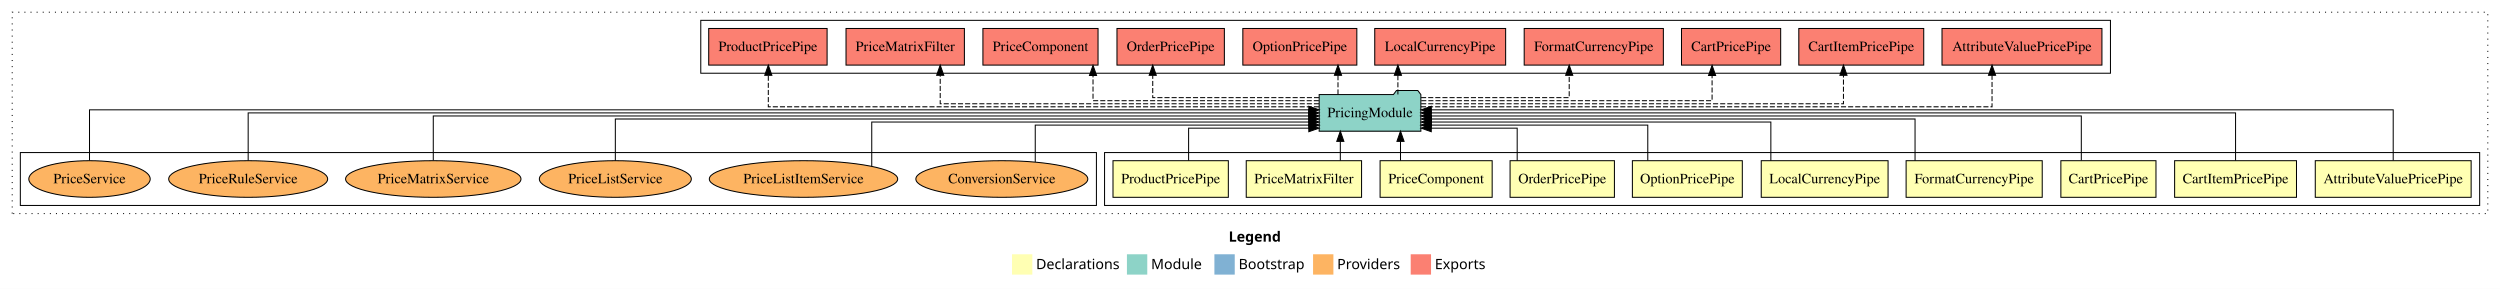
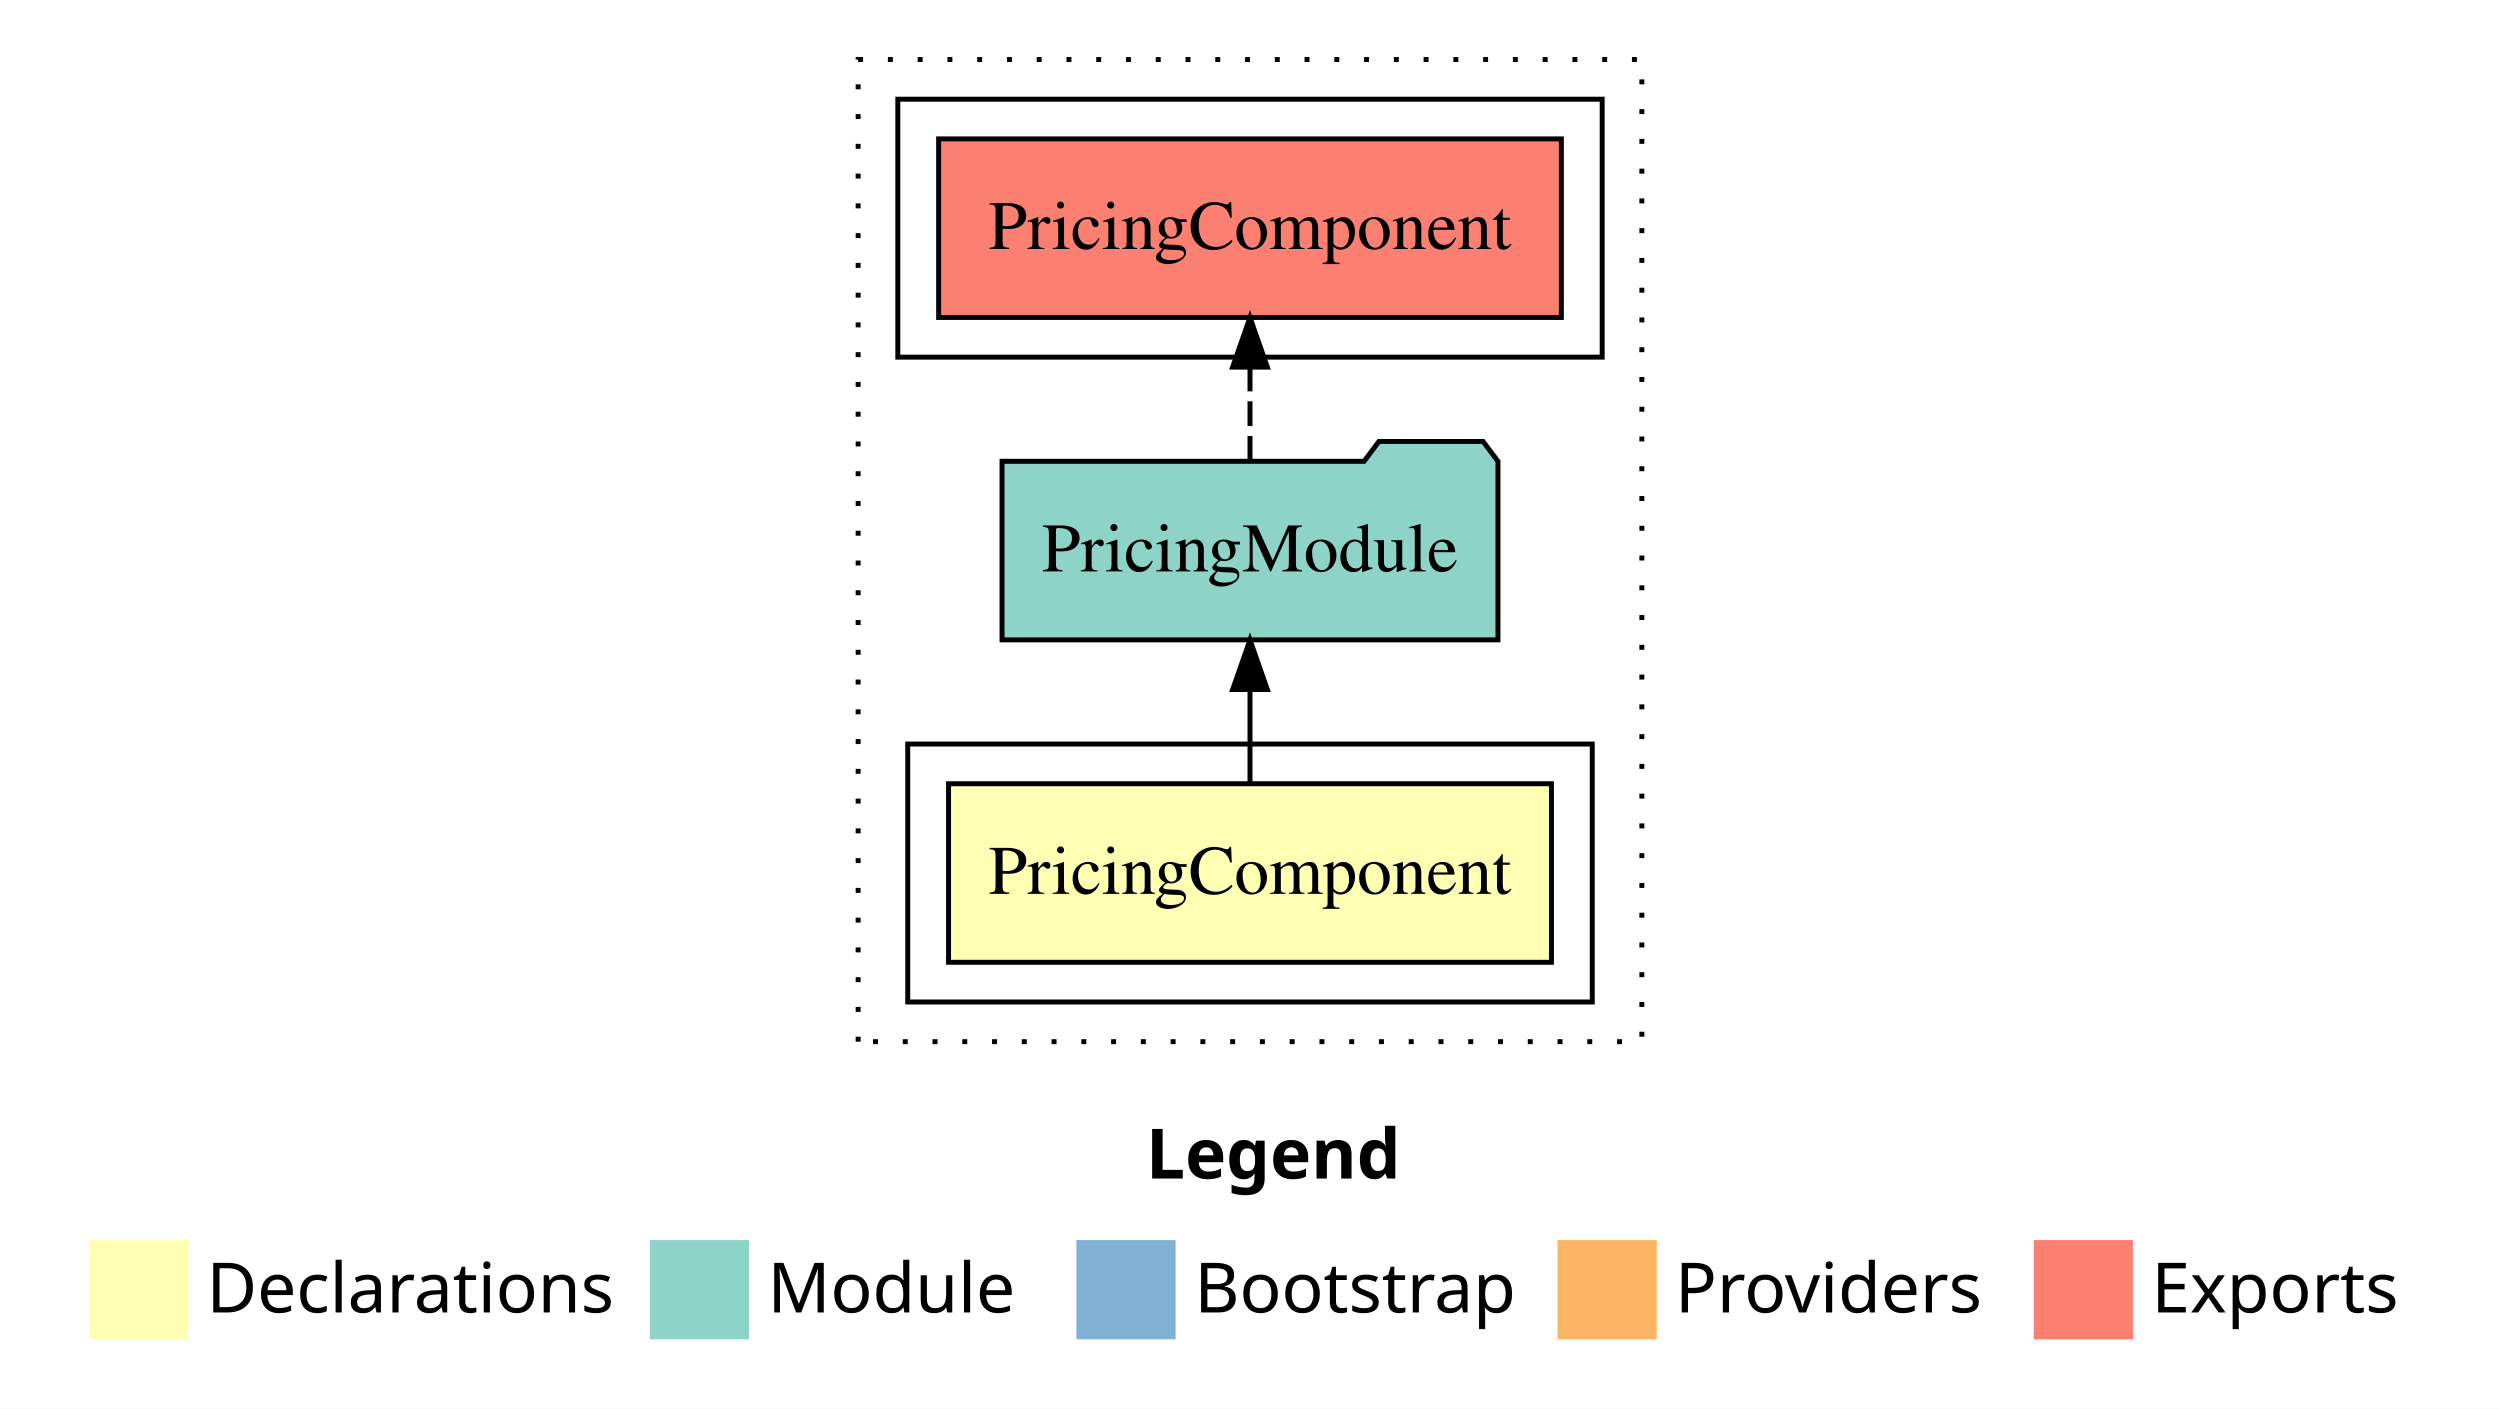
- <svg xmlns="http://www.w3.org/2000/svg" width="2458pt" height="284pt" viewBox="0.00 0.00 2458.00 284.00">
+ <svg xmlns="http://www.w3.org/2000/svg" width="504pt" height="284pt" viewBox="0.00 0.00 504.00 284.00">
  <g id="graph0" class="graph" transform="scale(1 1) rotate(0) translate(4 280)">
-     <polygon fill="#ffffff" stroke="transparent" points="-4,4 -4,-280 2454,-280 2454,4 -4,4" />
-     <text text-anchor="start" x="1204.009" y="-42.4" font-family="sans-serif" font-weight="bold" font-size="14.00" fill="#000000">Legend</text>
-     <polygon fill="#ffffb3" stroke="transparent" points="991,-10 991,-30 1011,-30 1011,-10 991,-10" />
-     <text text-anchor="start" x="1014.629" y="-15.4" font-family="sans-serif" font-size="14.00" fill="#000000">  Declarations</text>
-     <polygon fill="#8dd3c7" stroke="transparent" points="1104,-10 1104,-30 1124,-30 1124,-10 1104,-10" />
-     <text text-anchor="start" x="1127.725" y="-15.4" font-family="sans-serif" font-size="14.00" fill="#000000">  Module</text>
-     <polygon fill="#80b1d3" stroke="transparent" points="1190,-10 1190,-30 1210,-30 1210,-10 1190,-10" />
-     <text text-anchor="start" x="1213.781" y="-15.4" font-family="sans-serif" font-size="14.00" fill="#000000">  Bootstrap</text>
-     <polygon fill="#fdb462" stroke="transparent" points="1287,-10 1287,-30 1307,-30 1307,-10 1287,-10" />
-     <text text-anchor="start" x="1310.673" y="-15.4" font-family="sans-serif" font-size="14.00" fill="#000000">  Providers</text>
-     <polygon fill="#fb8072" stroke="transparent" points="1383,-10 1383,-30 1403,-30 1403,-10 1383,-10" />
-     <text text-anchor="start" x="1406.726" y="-15.4" font-family="sans-serif" font-size="14.00" fill="#000000">  Exports</text>
+     <polygon fill="#ffffff" stroke="transparent" points="-4,4 -4,-280 500,-280 500,4 -4,4" />
+     <text text-anchor="start" x="227.009" y="-42.4" font-family="sans-serif" font-weight="bold" font-size="14.00" fill="#000000">Legend</text>
+     <polygon fill="#ffffb3" stroke="transparent" points="14,-10 14,-30 34,-30 34,-10 14,-10" />
+     <text text-anchor="start" x="37.629" y="-15.4" font-family="sans-serif" font-size="14.00" fill="#000000">  Declarations</text>
+     <polygon fill="#8dd3c7" stroke="transparent" points="127,-10 127,-30 147,-30 147,-10 127,-10" />
+     <text text-anchor="start" x="150.725" y="-15.4" font-family="sans-serif" font-size="14.00" fill="#000000">  Module</text>
+     <polygon fill="#80b1d3" stroke="transparent" points="213,-10 213,-30 233,-30 233,-10 213,-10" />
+     <text text-anchor="start" x="236.781" y="-15.4" font-family="sans-serif" font-size="14.00" fill="#000000">  Bootstrap</text>
+     <polygon fill="#fdb462" stroke="transparent" points="310,-10 310,-30 330,-30 330,-10 310,-10" />
+     <text text-anchor="start" x="333.673" y="-15.4" font-family="sans-serif" font-size="14.00" fill="#000000">  Providers</text>
+     <polygon fill="#fb8072" stroke="transparent" points="406,-10 406,-30 426,-30 426,-10 406,-10" />
+     <text text-anchor="start" x="429.726" y="-15.4" font-family="sans-serif" font-size="14.00" fill="#000000">  Exports</text>
    <g id="clust1" class="cluster">
-       <polygon fill="none" stroke="#000000" stroke-dasharray="1,5" points="8,-70 8,-268 2442,-268 2442,-70 8,-70" />
+       <polygon fill="none" stroke="#000000" stroke-dasharray="1,5" points="169,-70 169,-268 327,-268 327,-70 169,-70" />
    </g>
    <g id="clust2" class="cluster">
-       <polygon fill="none" stroke="#000000" points="1082,-78 1082,-130 2434,-130 2434,-78 1082,-78" />
+       <polygon fill="none" stroke="#000000" points="179,-78 179,-130 317,-130 317,-78 179,-78" />
    </g>
-     <g id="clust14" class="cluster">
-       <polygon fill="none" stroke="#000000" points="685,-208 685,-260 2071,-260 2071,-208 685,-208" />
-     </g>
-     <g id="clust16" class="cluster">
-       <polygon fill="none" stroke="#000000" points="16,-78 16,-130 1074,-130 1074,-78 16,-78" />
+     <g id="clust5" class="cluster">
+       <polygon fill="none" stroke="#000000" points="177,-208 177,-260 319,-260 319,-208 177,-208" />
    </g>
    <g id="node1" class="node">
-       <polygon fill="#ffffb3" stroke="#000000" points="2425.622,-122 2272.378,-122 2272.378,-86 2425.622,-86 2425.622,-122" />
-       <text text-anchor="middle" x="2349" y="-99.8" font-family="Times,serif" font-size="14.00" fill="#000000">AttributeValuePricePipe</text>
+       <polygon fill="#ffffb3" stroke="#000000" points="308.772,-122 187.228,-122 187.228,-86 308.772,-86 308.772,-122" />
+       <text text-anchor="middle" x="248" y="-99.8" font-family="Times,serif" font-size="14.00" fill="#000000">PricingComponent</text>
    </g>
-     <g id="node11" class="node">
-       <polygon fill="#8dd3c7" stroke="#000000" points="1392.989,-187 1389.989,-191 1368.989,-191 1365.989,-187 1293.011,-187 1293.011,-151 1392.989,-151 1392.989,-187" />
-       <text text-anchor="middle" x="1343" y="-164.8" font-family="Times,serif" font-size="14.00" fill="#000000">PricingModule</text>
+     <g id="node2" class="node">
+       <polygon fill="#8dd3c7" stroke="#000000" points="297.989,-187 294.989,-191 273.989,-191 270.989,-187 198.011,-187 198.011,-151 297.989,-151 297.989,-187" />
+       <text text-anchor="middle" x="248" y="-164.8" font-family="Times,serif" font-size="14.00" fill="#000000">PricingModule</text>
    </g>
    <g id="edge1" class="edge">
-       <path fill="none" stroke="#000000" d="M2349,-122.223C2349,-142.365 2349,-172 2349,-172 2349,-172 1403.232,-172 1403.232,-172" />
-       <polygon fill="#000000" stroke="#000000" points="1403.232,-168.5 1393.232,-172 1403.232,-175.5 1403.232,-168.5" />
+       <path fill="none" stroke="#000000" d="M248,-122.106C248,-122.106 248,-140.991 248,-140.991" />
+       <polygon fill="#000000" stroke="#000000" points="244.5,-140.991 248,-150.991 251.5,-140.991 244.5,-140.991" />
    </g>
-     <g id="node2" class="node">
-       <polygon fill="#ffffb3" stroke="#000000" points="2253.91,-122 2134.09,-122 2134.09,-86 2253.91,-86 2253.91,-122" />
-       <text text-anchor="middle" x="2194" y="-99.8" font-family="Times,serif" font-size="14.00" fill="#000000">CartItemPricePipe</text>
+     <g id="node3" class="node">
+       <polygon fill="#fb8072" stroke="#000000" points="310.772,-252 185.228,-252 185.228,-216 310.772,-216 310.772,-252" />
+       <text text-anchor="middle" x="248" y="-229.8" font-family="Times,serif" font-size="14.00" fill="#000000">PricingComponent </text>
    </g>
    <g id="edge2" class="edge">
-       <path fill="none" stroke="#000000" d="M2194,-122.106C2194,-141.339 2194,-169 2194,-169 2194,-169 1403.057,-169 1403.057,-169" />
-       <polygon fill="#000000" stroke="#000000" points="1403.057,-165.5 1393.057,-169 1403.057,-172.5 1403.057,-165.5" />
-     </g>
-     <g id="node3" class="node">
-       <polygon fill="#ffffb3" stroke="#000000" points="2115.753,-122 2022.246,-122 2022.246,-86 2115.753,-86 2115.753,-122" />
-       <text text-anchor="middle" x="2069" y="-99.8" font-family="Times,serif" font-size="14.00" fill="#000000">CartPricePipe</text>
-     </g>
-     <g id="edge3" class="edge">
-       <path fill="none" stroke="#000000" d="M2042.342,-122.267C2042.342,-140.555 2042.342,-166 2042.342,-166 2042.342,-166 1403.014,-166 1403.014,-166" />
-       <polygon fill="#000000" stroke="#000000" points="1403.014,-162.5 1393.014,-166 1403.014,-169.5 1403.014,-162.5" />
-     </g>
-     <g id="node4" class="node">
-       <polygon fill="#ffffb3" stroke="#000000" points="2003.914,-122 1870.086,-122 1870.086,-86 2003.914,-86 2003.914,-122" />
-       <text text-anchor="middle" x="1937" y="-99.8" font-family="Times,serif" font-size="14.00" fill="#000000">FormatCurrencyPipe</text>
-     </g>
-     <g id="edge4" class="edge">
-       <path fill="none" stroke="#000000" d="M1878.874,-122.022C1878.874,-139.373 1878.874,-163 1878.874,-163 1878.874,-163 1403.414,-163 1403.414,-163" />
-       <polygon fill="#000000" stroke="#000000" points="1403.414,-159.5 1393.414,-163 1403.414,-166.5 1403.414,-159.5" />
-     </g>
-     <g id="node5" class="node">
-       <polygon fill="#ffffb3" stroke="#000000" points="1852.347,-122 1727.653,-122 1727.653,-86 1852.347,-86 1852.347,-122" />
-       <text text-anchor="middle" x="1790" y="-99.8" font-family="Times,serif" font-size="14.00" fill="#000000">LocalCurrencyPipe</text>
-     </g>
-     <g id="edge5" class="edge">
-       <path fill="none" stroke="#000000" d="M1737.101,-122.027C1737.101,-138.398 1737.101,-160 1737.101,-160 1737.101,-160 1403.313,-160 1403.313,-160" />
-       <polygon fill="#000000" stroke="#000000" points="1403.314,-156.5 1393.313,-160 1403.313,-163.5 1403.314,-156.5" />
-     </g>
-     <g id="node6" class="node">
-       <polygon fill="#ffffb3" stroke="#000000" points="1709.04,-122 1600.96,-122 1600.96,-86 1709.04,-86 1709.04,-122" />
-       <text text-anchor="middle" x="1655" y="-99.8" font-family="Times,serif" font-size="14.00" fill="#000000">OptionPricePipe</text>
-     </g>
-     <g id="edge6" class="edge">
-       <path fill="none" stroke="#000000" d="M1616.094,-122.24C1616.094,-137.571 1616.094,-157 1616.094,-157 1616.094,-157 1403.09,-157 1403.09,-157" />
-       <polygon fill="#000000" stroke="#000000" points="1403.09,-153.5 1393.09,-157 1403.09,-160.5 1403.09,-153.5" />
-     </g>
-     <g id="node7" class="node">
-       <polygon fill="#ffffb3" stroke="#000000" points="1583.294,-122 1480.706,-122 1480.706,-86 1583.294,-86 1583.294,-122" />
-       <text text-anchor="middle" x="1532" y="-99.8" font-family="Times,serif" font-size="14.00" fill="#000000">OrderPricePipe</text>
-     </g>
-     <g id="edge7" class="edge">
-       <path fill="none" stroke="#000000" d="M1487.698,-122.051C1487.698,-136.373 1487.698,-154 1487.698,-154 1487.698,-154 1403.202,-154 1403.202,-154" />
-       <polygon fill="#000000" stroke="#000000" points="1403.202,-150.5 1393.202,-154 1403.202,-157.5 1403.202,-150.5" />
-     </g>
-     <g id="node8" class="node">
-       <polygon fill="#ffffb3" stroke="#000000" points="1463.095,-122 1352.905,-122 1352.905,-86 1463.095,-86 1463.095,-122" />
-       <text text-anchor="middle" x="1408" y="-99.8" font-family="Times,serif" font-size="14.00" fill="#000000">PriceComponent</text>
-     </g>
-     <g id="edge8" class="edge">
-       <path fill="none" stroke="#000000" d="M1372.973,-122.106C1372.973,-122.106 1372.973,-140.991 1372.973,-140.991" />
-       <polygon fill="#000000" stroke="#000000" points="1369.473,-140.991 1372.973,-150.991 1376.473,-140.991 1369.473,-140.991" />
-     </g>
-     <g id="node9" class="node">
-       <polygon fill="#ffffb3" stroke="#000000" points="1334.694,-122 1221.306,-122 1221.306,-86 1334.694,-86 1334.694,-122" />
-       <text text-anchor="middle" x="1278" y="-99.8" font-family="Times,serif" font-size="14.00" fill="#000000">PriceMatrixFilter</text>
-     </g>
-     <g id="edge9" class="edge">
-       <path fill="none" stroke="#000000" d="M1313.801,-122.106C1313.801,-122.106 1313.801,-140.991 1313.801,-140.991" />
-       <polygon fill="#000000" stroke="#000000" points="1310.301,-140.991 1313.801,-150.991 1317.301,-140.991 1310.301,-140.991" />
-     </g>
-     <g id="node10" class="node">
-       <polygon fill="#ffffb3" stroke="#000000" points="1203.699,-122 1090.301,-122 1090.301,-86 1203.699,-86 1203.699,-122" />
-       <text text-anchor="middle" x="1147" y="-99.8" font-family="Times,serif" font-size="14.00" fill="#000000">ProductPricePipe</text>
-     </g>
-     <g id="edge10" class="edge">
-       <path fill="none" stroke="#000000" d="M1164.632,-122.051C1164.632,-136.373 1164.632,-154 1164.632,-154 1164.632,-154 1282.84,-154 1282.84,-154" />
-       <polygon fill="#000000" stroke="#000000" points="1282.84,-157.5 1292.84,-154 1282.84,-150.5 1282.84,-157.5" />
-     </g>
-     <g id="node12" class="node">
-       <polygon fill="#fb8072" stroke="#000000" points="2062.621,-252 1905.379,-252 1905.379,-216 2062.621,-216 2062.621,-252" />
-       <text text-anchor="middle" x="1984" y="-229.8" font-family="Times,serif" font-size="14.00" fill="#000000">AttributeValuePricePipe </text>
-     </g>
-     <g id="edge11" class="edge">
-       <path fill="none" stroke="#000000" stroke-dasharray="5,2" d="M1393.048,-175C1539.109,-175 1954.573,-175 1954.573,-175 1954.573,-175 1954.573,-205.977 1954.573,-205.977" />
-       <polygon fill="#000000" stroke="#000000" points="1951.073,-205.977 1954.573,-215.977 1958.073,-205.977 1951.073,-205.977" />
-     </g>
-     <g id="node13" class="node">
-       <polygon fill="#fb8072" stroke="#000000" points="1887.41,-252 1764.59,-252 1764.59,-216 1887.41,-216 1887.41,-252" />
-       <text text-anchor="middle" x="1826" y="-229.8" font-family="Times,serif" font-size="14.00" fill="#000000">CartItemPricePipe </text>
-     </g>
-     <g id="edge12" class="edge">
-       <path fill="none" stroke="#000000" stroke-dasharray="5,2" d="M1393.257,-178C1513.621,-178 1808.484,-178 1808.484,-178 1808.484,-178 1808.484,-205.973 1808.484,-205.973" />
-       <polygon fill="#000000" stroke="#000000" points="1804.985,-205.973 1808.484,-215.973 1811.985,-205.973 1804.985,-205.973" />
-     </g>
-     <g id="node14" class="node">
-       <polygon fill="#fb8072" stroke="#000000" points="1746.754,-252 1649.246,-252 1649.246,-216 1746.754,-216 1746.754,-252" />
-       <text text-anchor="middle" x="1698" y="-229.8" font-family="Times,serif" font-size="14.00" fill="#000000">CartPricePipe </text>
-     </g>
-     <g id="edge13" class="edge">
-       <path fill="none" stroke="#000000" stroke-dasharray="5,2" d="M1393.351,-181C1487.173,-181 1679.321,-181 1679.321,-181 1679.321,-181 1679.321,-205.76 1679.321,-205.76" />
-       <polygon fill="#000000" stroke="#000000" points="1675.821,-205.76 1679.321,-215.76 1682.821,-205.76 1675.821,-205.76" />
-     </g>
-     <g id="node15" class="node">
-       <polygon fill="#fb8072" stroke="#000000" points="1631.414,-252 1494.586,-252 1494.586,-216 1631.414,-216 1631.414,-252" />
-       <text text-anchor="middle" x="1563" y="-229.8" font-family="Times,serif" font-size="14.00" fill="#000000">FormatCurrencyPipe </text>
-     </g>
-     <g id="edge14" class="edge">
-       <path fill="none" stroke="#000000" stroke-dasharray="5,2" d="M1393.181,-184C1451.207,-184 1538.845,-184 1538.845,-184 1538.845,-184 1538.845,-205.949 1538.845,-205.949" />
-       <polygon fill="#000000" stroke="#000000" points="1535.345,-205.949 1538.845,-215.949 1542.345,-205.949 1535.345,-205.949" />
-     </g>
-     <g id="node16" class="node">
-       <polygon fill="#fb8072" stroke="#000000" points="1476.348,-252 1347.652,-252 1347.652,-216 1476.348,-216 1476.348,-252" />
-       <text text-anchor="middle" x="1412" y="-229.8" font-family="Times,serif" font-size="14.00" fill="#000000">LocalCurrencyPipe </text>
-     </g>
-     <g id="edge15" class="edge">
-       <path fill="none" stroke="#000000" stroke-dasharray="5,2" d="M1370.41,-187.106C1370.41,-187.106 1370.41,-205.991 1370.41,-205.991" />
-       <polygon fill="#000000" stroke="#000000" points="1366.91,-205.991 1370.41,-215.991 1373.91,-205.991 1366.91,-205.991" />
-     </g>
-     <g id="node17" class="node">
-       <polygon fill="#fb8072" stroke="#000000" points="1330.039,-252 1217.961,-252 1217.961,-216 1330.039,-216 1330.039,-252" />
-       <text text-anchor="middle" x="1274" y="-229.8" font-family="Times,serif" font-size="14.00" fill="#000000">OptionPricePipe </text>
-     </g>
-     <g id="edge16" class="edge">
-       <path fill="none" stroke="#000000" stroke-dasharray="5,2" d="M1311.513,-187.106C1311.513,-187.106 1311.513,-205.991 1311.513,-205.991" />
-       <polygon fill="#000000" stroke="#000000" points="1308.013,-205.991 1311.513,-215.991 1315.013,-205.991 1308.013,-205.991" />
-     </g>
-     <g id="node18" class="node">
-       <polygon fill="#fb8072" stroke="#000000" points="1199.793,-252 1094.207,-252 1094.207,-216 1199.793,-216 1199.793,-252" />
-       <text text-anchor="middle" x="1147" y="-229.8" font-family="Times,serif" font-size="14.00" fill="#000000">OrderPricePipe </text>
-     </g>
-     <g id="edge17" class="edge">
-       <path fill="none" stroke="#000000" stroke-dasharray="5,2" d="M1292.913,-184C1229.77,-184 1129.368,-184 1129.368,-184 1129.368,-184 1129.368,-205.949 1129.368,-205.949" />
-       <polygon fill="#000000" stroke="#000000" points="1125.868,-205.949 1129.368,-215.949 1132.868,-205.949 1125.868,-205.949" />
-     </g>
-     <g id="node19" class="node">
-       <polygon fill="#fb8072" stroke="#000000" points="1075.596,-252 962.404,-252 962.404,-216 1075.596,-216 1075.596,-252" />
-       <text text-anchor="middle" x="1019" y="-229.8" font-family="Times,serif" font-size="14.00" fill="#000000">PriceComponent </text>
-     </g>
-     <g id="edge18" class="edge">
-       <path fill="none" stroke="#000000" stroke-dasharray="5,2" d="M1292.731,-181C1214.039,-181 1070.657,-181 1070.657,-181 1070.657,-181 1070.657,-205.76 1070.657,-205.76" />
-       <polygon fill="#000000" stroke="#000000" points="1067.157,-205.76 1070.657,-215.76 1074.157,-205.76 1067.157,-205.76" />
-     </g>
-     <g id="node20" class="node">
-       <polygon fill="#fb8072" stroke="#000000" points="944.194,-252 827.806,-252 827.806,-216 944.194,-216 944.194,-252" />
-       <text text-anchor="middle" x="886" y="-229.8" font-family="Times,serif" font-size="14.00" fill="#000000">PriceMatrixFilter </text>
-     </g>
-     <g id="edge19" class="edge">
-       <path fill="none" stroke="#000000" stroke-dasharray="5,2" d="M1292.865,-178C1180.926,-178 920.416,-178 920.416,-178 920.416,-178 920.416,-205.973 920.416,-205.973" />
-       <polygon fill="#000000" stroke="#000000" points="916.916,-205.973 920.416,-215.973 923.916,-205.973 916.916,-205.973" />
-     </g>
-     <g id="node21" class="node">
-       <polygon fill="#fb8072" stroke="#000000" points="809.2,-252 692.8,-252 692.8,-216 809.2,-216 809.2,-252" />
-       <text text-anchor="middle" x="751" y="-229.8" font-family="Times,serif" font-size="14.00" fill="#000000">ProductPricePipe </text>
-     </g>
-     <g id="edge20" class="edge">
-       <path fill="none" stroke="#000000" stroke-dasharray="5,2" d="M1292.816,-175C1149.969,-175 751.399,-175 751.399,-175 751.399,-175 751.399,-205.977 751.399,-205.977" />
-       <polygon fill="#000000" stroke="#000000" points="747.899,-205.977 751.399,-215.977 754.899,-205.977 747.899,-205.977" />
-     </g>
-     <g id="node22" class="node">
-       <ellipse fill="#fdb462" stroke="#000000" cx="981" cy="-104" rx="84.531" ry="18" />
-       <text text-anchor="middle" x="981" y="-99.8" font-family="Times,serif" font-size="14.00" fill="#000000">ConversionService</text>
-     </g>
-     <g id="edge21" class="edge">
-       <path fill="none" stroke="#000000" d="M1013.859,-120.769C1013.859,-136.297 1013.859,-157 1013.859,-157 1013.859,-157 1283.011,-157 1283.011,-157" />
-       <polygon fill="#000000" stroke="#000000" points="1283.011,-160.5 1293.011,-157 1283.011,-153.5 1283.011,-160.5" />
-     </g>
-     <g id="node23" class="node">
-       <ellipse fill="#fdb462" stroke="#000000" cx="786" cy="-104" rx="92.603" ry="18" />
-       <text text-anchor="middle" x="786" y="-99.8" font-family="Times,serif" font-size="14.00" fill="#000000">PriceListItemService</text>
-     </g>
-     <g id="edge22" class="edge">
-       <path fill="none" stroke="#000000" d="M853.102,-116.428C853.102,-132.926 853.102,-160 853.102,-160 853.102,-160 1282.875,-160 1282.875,-160" />
-       <polygon fill="#000000" stroke="#000000" points="1282.875,-163.5 1292.875,-160 1282.875,-156.5 1282.875,-163.5" />
-     </g>
-     <g id="node24" class="node">
-       <ellipse fill="#fdb462" stroke="#000000" cx="601" cy="-104" rx="74.709" ry="18" />
-       <text text-anchor="middle" x="601" y="-99.8" font-family="Times,serif" font-size="14.00" fill="#000000">PriceListService</text>
-     </g>
-     <g id="edge23" class="edge">
-       <path fill="none" stroke="#000000" d="M601,-122.022C601,-139.373 601,-163 601,-163 601,-163 1282.873,-163 1282.873,-163" />
-       <polygon fill="#000000" stroke="#000000" points="1282.873,-166.5 1292.873,-163 1282.873,-159.5 1282.873,-166.5" />
-     </g>
-     <g id="node25" class="node">
-       <ellipse fill="#fdb462" stroke="#000000" cx="422" cy="-104" rx="86.227" ry="18" />
-       <text text-anchor="middle" x="422" y="-99.8" font-family="Times,serif" font-size="14.00" fill="#000000">PriceMatrixService</text>
-     </g>
-     <g id="edge24" class="edge">
-       <path fill="none" stroke="#000000" d="M422,-122.267C422,-140.555 422,-166 422,-166 422,-166 1282.829,-166 1282.829,-166" />
-       <polygon fill="#000000" stroke="#000000" points="1282.829,-169.5 1292.829,-166 1282.829,-162.5 1282.829,-169.5" />
-     </g>
-     <g id="node26" class="node">
-       <ellipse fill="#fdb462" stroke="#000000" cx="240" cy="-104" rx="78.142" ry="18" />
-       <text text-anchor="middle" x="240" y="-99.8" font-family="Times,serif" font-size="14.00" fill="#000000">PriceRuleService</text>
-     </g>
-     <g id="edge25" class="edge">
-       <path fill="none" stroke="#000000" d="M240,-122.106C240,-141.339 240,-169 240,-169 240,-169 1282.74,-169 1282.74,-169" />
-       <polygon fill="#000000" stroke="#000000" points="1282.74,-172.5 1292.74,-169 1282.74,-165.5 1282.74,-172.5" />
-     </g>
-     <g id="node27" class="node">
-       <ellipse fill="#fdb462" stroke="#000000" cx="84" cy="-104" rx="59.665" ry="18" />
-       <text text-anchor="middle" x="84" y="-99.8" font-family="Times,serif" font-size="14.00" fill="#000000">PriceService</text>
-     </g>
-     <g id="edge26" class="edge">
-       <path fill="none" stroke="#000000" d="M84,-122.223C84,-142.365 84,-172 84,-172 84,-172 1282.869,-172 1282.869,-172" />
-       <polygon fill="#000000" stroke="#000000" points="1282.869,-175.5 1292.869,-172 1282.869,-168.5 1282.869,-175.5" />
+       <path fill="none" stroke="#000000" stroke-dasharray="5,2" d="M248,-187.106C248,-187.106 248,-205.991 248,-205.991" />
+       <polygon fill="#000000" stroke="#000000" points="244.5,-205.991 248,-215.991 251.5,-205.991 244.5,-205.991" />
    </g>
  </g>
</svg>
